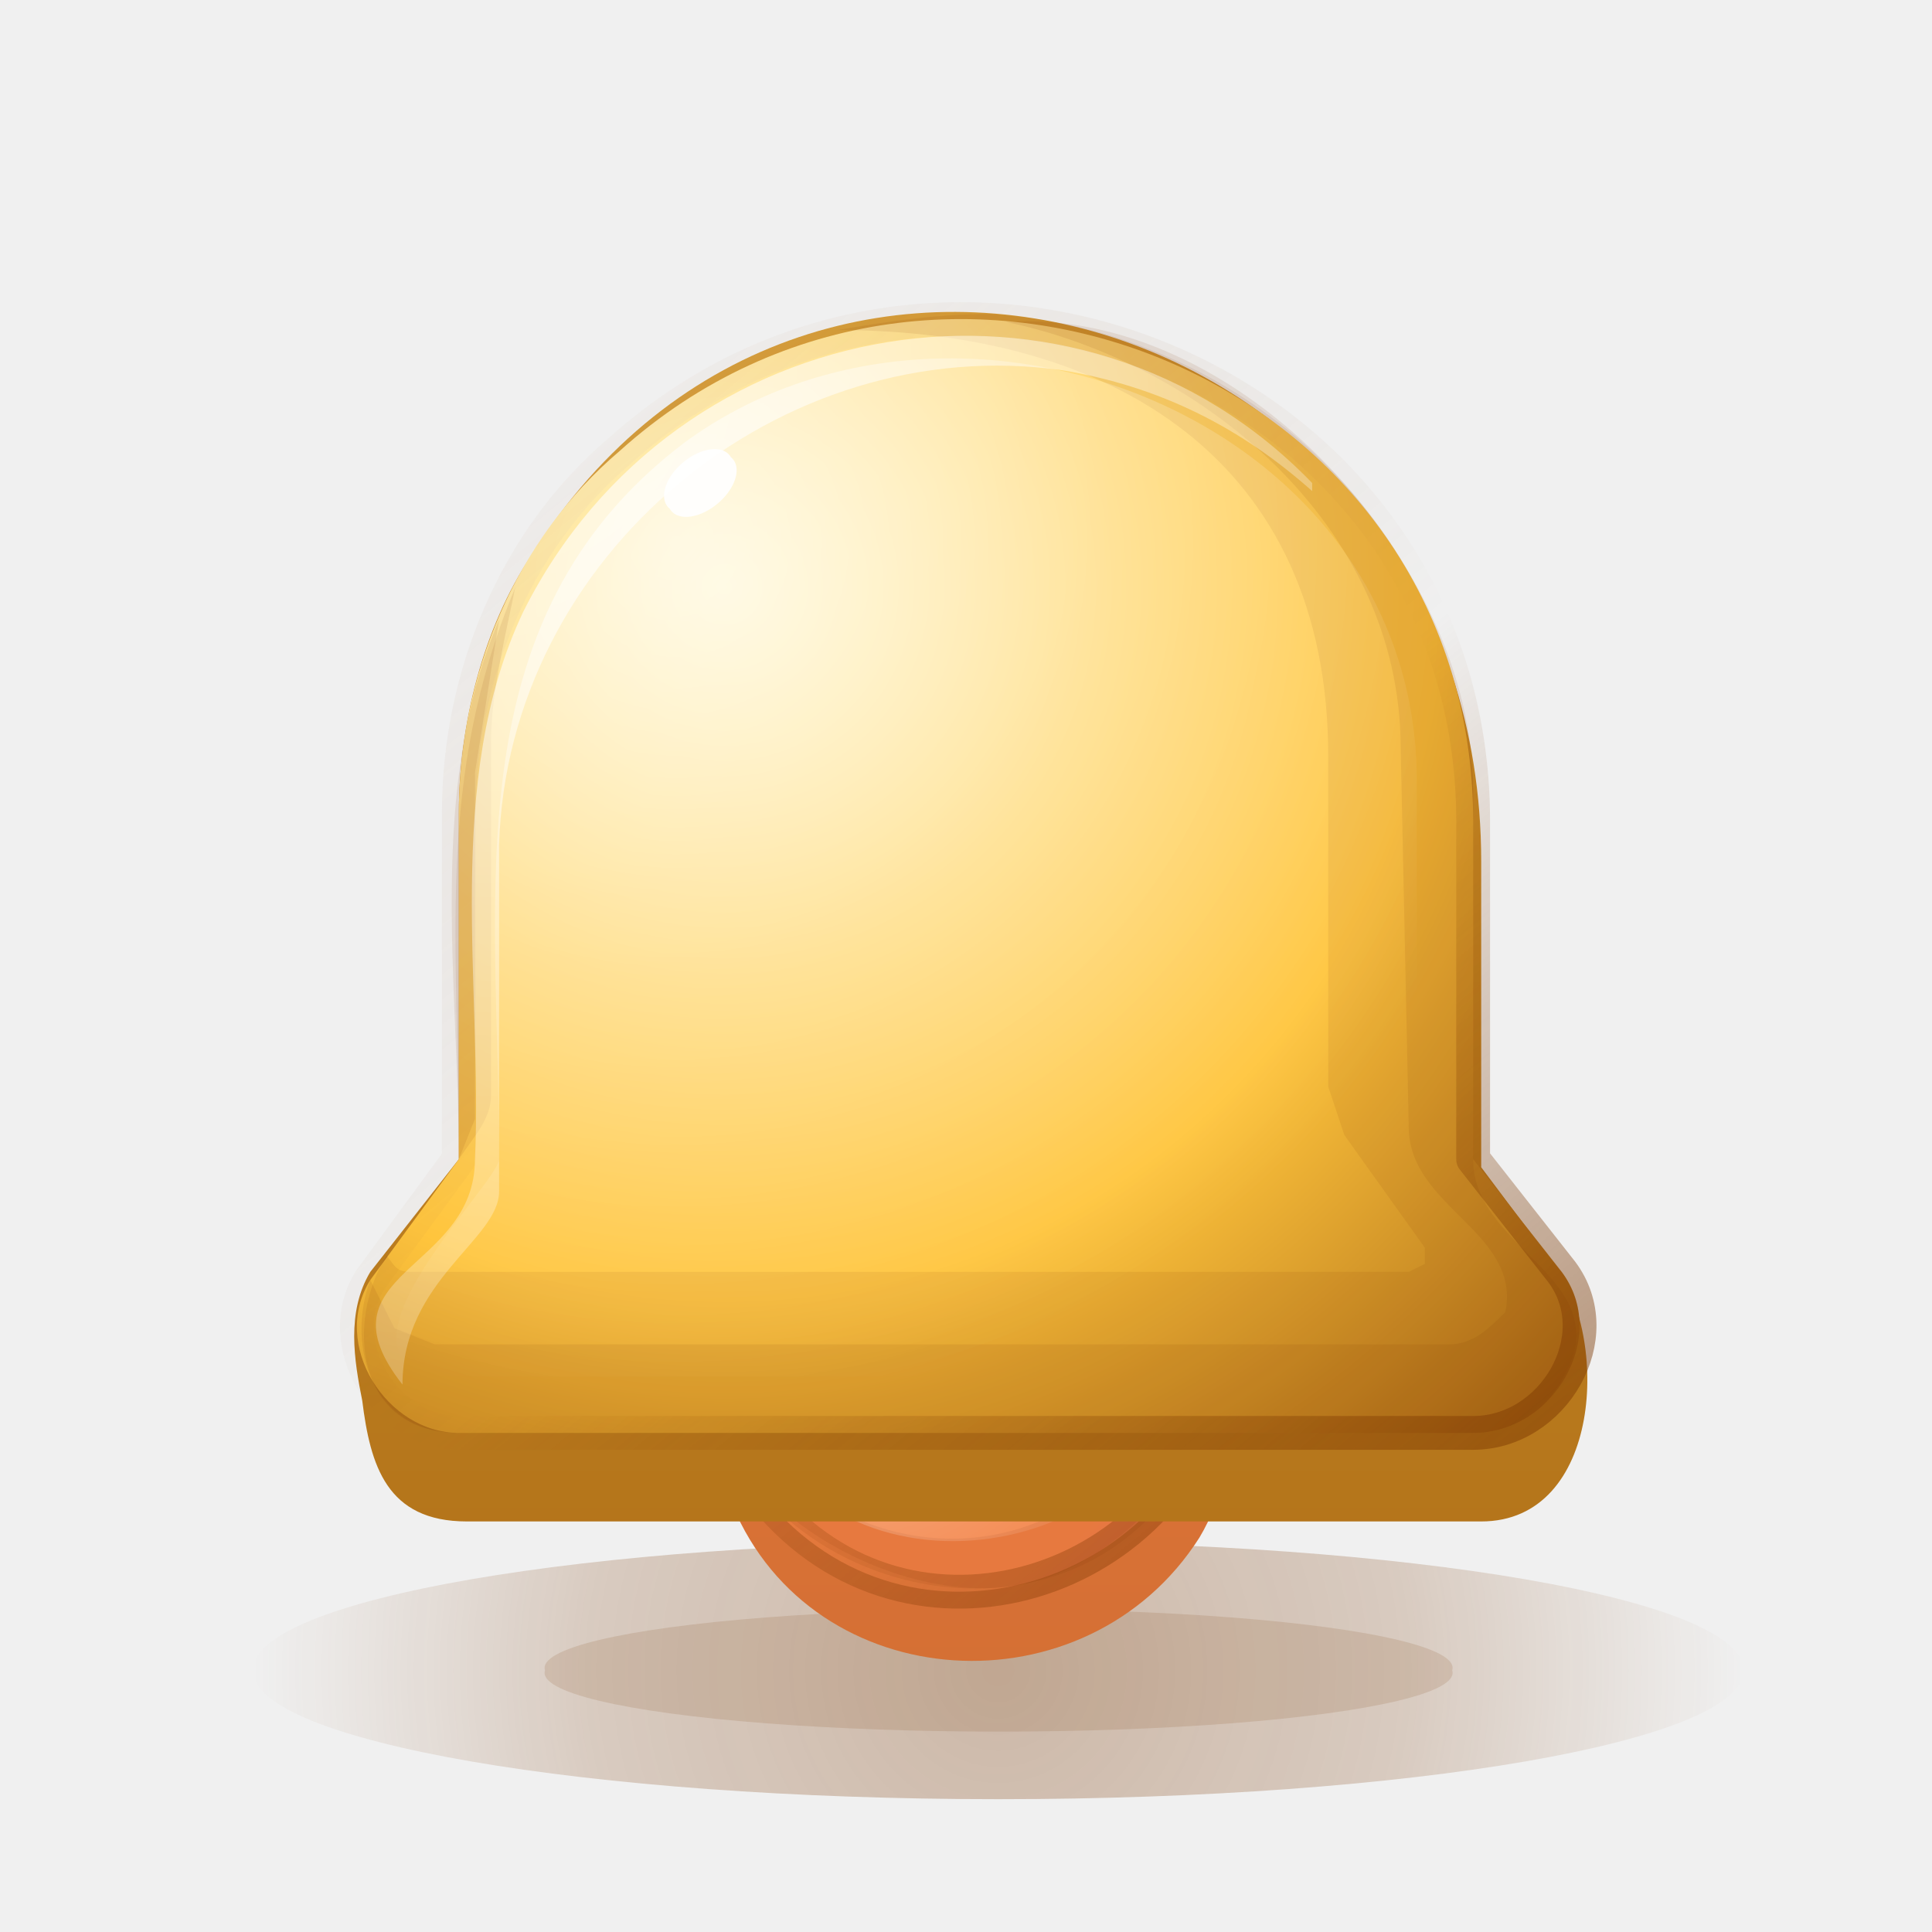
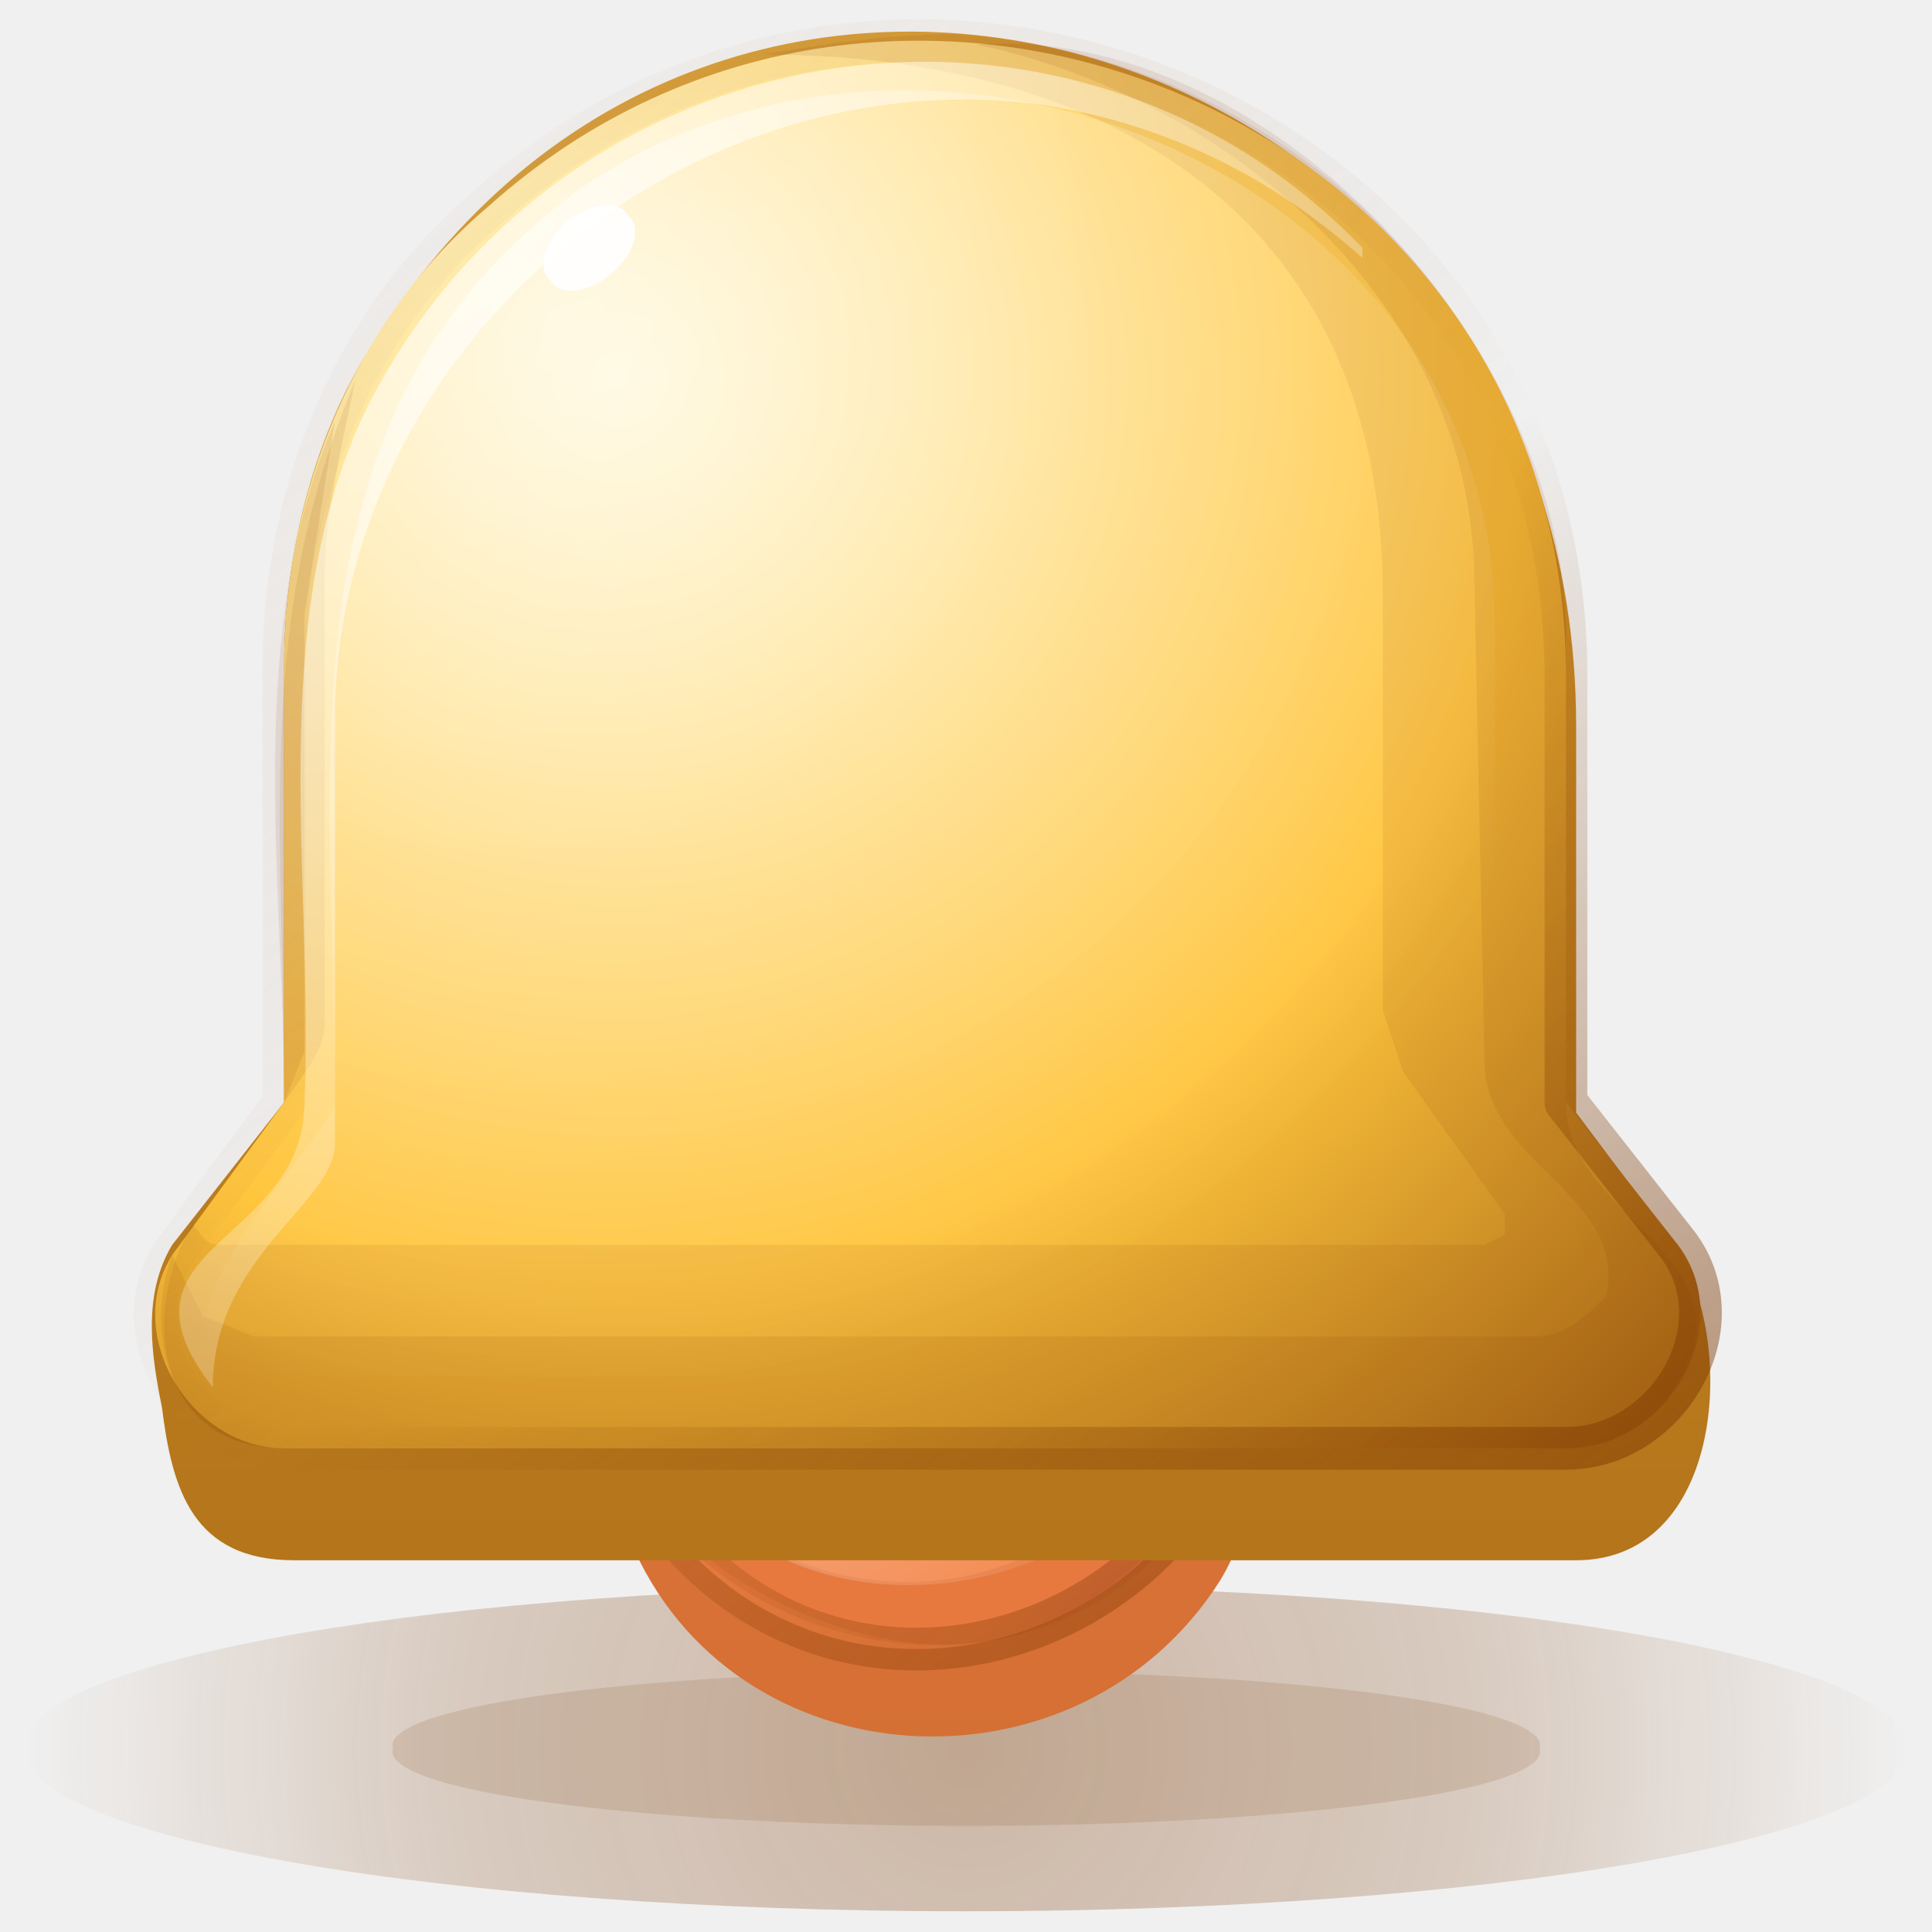
- <svg xmlns="http://www.w3.org/2000/svg" width="24" height="24" viewBox="0 0 24 24">
+ <svg xmlns="http://www.w3.org/2000/svg" width="18.982" height="18.982" viewBox="2.908 3.564 18.982 18.982">
  <g fill="none">
    <defs>
      <radialGradient id="SVGhnN0NccS" cx="12.4" cy="20.75" r="9.26" gradientUnits="userSpaceOnUse">
        <stop offset="0" stop-color="#7a3600" stop-opacity=".3" />
        <stop offset=".55" stop-color="#7a3600" stop-opacity=".2" />
        <stop offset="1" stop-color="#7a3600" stop-opacity="0" />
      </radialGradient>
      <radialGradient id="SVGs27rgbvy" cx="10.72" cy="16.43" r="8.24" gradientUnits="userSpaceOnUse">
        <stop offset=".45" stop-color="#ff8a4c" />
        <stop offset="1" stop-color="#ff5c97" />
      </radialGradient>
      <radialGradient id="SVG0T2B6cAF" cx="10.46" cy="16.26" r="4.61" gradientUnits="userSpaceOnUse">
        <stop offset="0" stop-color="#fff" stop-opacity=".6" />
        <stop offset=".5" stop-color="#fff" stop-opacity=".22" />
        <stop offset="1" stop-color="#fff" stop-opacity="0" />
      </radialGradient>
      <radialGradient id="SVGMSkITckV" cx="6" cy="4.5" r="19" gradientUnits="userSpaceOnUse">
        <stop offset="0" stop-color="#fff" />
        <stop offset=".55" stop-color="#fff" stop-opacity=".4" />
        <stop offset="1" stop-color="#fff" stop-opacity=".12" />
      </radialGradient>
      <radialGradient id="SVGjNzYAZjH" cx="9" cy="7.29" r="17.7" gradientUnits="userSpaceOnUse">
        <stop offset="0" stop-color="#fff4c6" />
        <stop offset=".5" stop-color="#ffc53d" />
        <stop offset="1" stop-color="#7a3600" />
      </radialGradient>
      <radialGradient id="SVGAmKCJKuM" cx="8.4" cy="6.74" r="10.8" gradientUnits="userSpaceOnUse">
        <stop offset="0" stop-color="#fff" stop-opacity=".6" />
        <stop offset=".5" stop-color="#fff" stop-opacity=".22" />
        <stop offset="1" stop-color="#fff" stop-opacity="0" />
      </radialGradient>
      <linearGradient id="SVGjblRCdxR" x1="0" x2="0" y1="-7.91" y2="83" gradientUnits="userSpaceOnUse">
        <stop offset="0" stop-color="#ff8a4c" />
        <stop offset="1" stop-color="#7a3600" />
      </linearGradient>
      <linearGradient id="SVGGY3imeqj" x1="5" x2="19" y1="4" y2="21" gradientUnits="userSpaceOnUse">
        <stop offset="0" stop-color="#fff" stop-opacity=".18" />
        <stop offset=".5" stop-color="#7a3600" stop-opacity="0" />
        <stop offset="1" stop-color="#7a3600" stop-opacity=".6" />
      </linearGradient>
      <linearGradient id="SVGI04xYdWM" x1="0" x2="0" y1="-18.33" y2="48.33" gradientUnits="userSpaceOnUse">
        <stop offset="0" stop-color="#ffc53d" />
        <stop offset="1" stop-color="#7a3600" />
      </linearGradient>
    </defs>
    <path fill="url(#SVGhnN0NccS)" d="M3.14 20.75a9.26 1.6 0 1 0 18.52 0a9.26 1.6 0 1 0-18.52 0" class="wm-shadow" />
    <path fill="#7a3600" fill-opacity=".13" d="M6.77 20.75a5.64.73 0 1 0 11.27 0a5.64.73 0 1 0-11.27 0" class="wm-shadow" />
    <path fill="url(#SVGjblRCdxR)" d="M9.6 15.4c-1.3.5-.9 2.3-.5 3.3c1 2.4 4.4 2.6 5.8.4c.3-.5.4-1.1.4-1.7c.1-.4 0-.6-.1-.9c-.1-.9-.9-1.5-1.8-.9c-.7.5-.3 2.2-1.7 1.8c-1-.3-.3-1.7-1.5-2z" class="wm-a" />
    <path fill="url(#SVGs27rgbvy)" stroke="url(#SVGGY3imeqj)" stroke-linejoin="round" stroke-width=".42" d="M9.6 15.4c-1.4.5-.8 2.3-.1 3.2c1.8 2.2 5.2 1.1 5.7-1.6c.2-1.1-.8-2.2-1.8-1.4c-.5.4-.3 1-.7 1.5c-.2.3-.6.4-1 .3c-1-.3-.3-1.7-1.5-2z" class="wm-a" />
    <path fill="#7a3600" fill-opacity=".1" d="M9.8 15.4c1.1.4.4 1.9 1.9 2c-.9-.6-.5-2-1.9-2m4.2 0c1.1.5.8 2-.2 2.9c-1.3 1.3-3.5 1-4.5-.6c-.3-.5-.4-1-.5-1.5c-.5 3.1 3.8 4.8 5.7 2.4c.8-1 1.3-3.2-.5-3.2" class="wm-a" />
    <path fill="#7a3600" fill-opacity=".09" d="M9.6 15.4c1 .8 0 2.1 2.3 2.1c-1.3-.7-.4-2.3-2.3-2.1m4.2 0c.9.7.1 2-.6 2.5c-1.9 1.6-4 0-4.2-2.1c-1.2 2.2 1.7 4.2 3.6 3.9c2.4-.4 4-4.5 1.2-4.3" class="wm-a" />
    <path fill="url(#SVG0T2B6cAF)" d="m14.6 16.1l-.3-.3l-.5-.1c-.9.6-.4 2.5-2.3 2c-.3-.1-.7-.3-.8-.6c-.2-.4-.2-.8-.4-1.2c-1.8-.9-1.2 1.5-.6 2.3c1.7 2 5.6.6 4.9-2.1" class="wm-shine" />
    <path fill="url(#SVGMSkITckV)" fill-opacity=".72" d="M9.5 18.2c-.2-1.2-.4-2.4 1.2-2.1c-.4-.6-1.4-.7-1.6.1c-.3.7.1 1.4.4 2m1.8-.7l.1.2c.5.6 1.4.5 1.9-.1c.5-.8-.1-1.9 1.6-1.5c-.3-.3-.4-.5-.9-.5c-.8.1-.7.8-.9 1.4c-.3.8-1.2.8-1.8.5" class="wm-shine" />
    <path fill="#fff" fill-opacity=".92" d="M9.31 16.44a.38.23-40 1 0 .58-.48a.38.23-40 1 0-.58.48" class="wm-shine" />
    <path fill="url(#SVGI04xYdWM)" d="m5.7 14.4l-1.1 1.4c-.3.5-.2 1.1-.1 1.6c.1.8.3 1.5 1.3 1.5h12.6c1.5 0 1.6-2.3.9-3.2l-.9-1.2v-3.8c0-6.7-8.3-9.4-11.8-3.8c-.6.9-.9 2.1-.9 3.2z" class="wm-k" />
    <path fill="url(#SVGjNzYAZjH)" stroke="url(#SVGGY3imeqj)" stroke-linejoin="round" stroke-width=".42" d="M5.7 17.8h12.6c1 0 1.7-1.2 1.1-2l-1.1-1.4v-4.2c0-5.5-6.6-8.2-10.6-4.6c-1.3 1.1-2 2.8-2 4.5v4.3l-1.1 1.5c-.5.8.2 1.9 1.1 1.9z" class="wm-k" />
    <path fill="#7a3600" fill-opacity=".1" d="M12.5 4c2.4.5 4.9 2.5 4.9 5.3l.1 4.7c0 1 1.4 1.3 1.2 2.3c-.2.2-.4.4-.7.4H5.4l-.5-.2l-.3-.6c-.3.8 0 1.9 1.1 1.9h12.6c.4 0 .8-.2 1-.5c1-1.4-1-1.7-1-2.9V9.8c0-2.8-2.9-6-5.8-5.8M6.2 7.7c-.9 2.1-.5 4.5-.5 6.7l.2-.5V9.6z" class="wm-k" />
    <path fill="#7a3600" fill-opacity=".09" d="M10.4 4.1c3.4 0 6.1 1.6 6.1 5.3v4.1l.2.6l1 1.4v.2l-.2.1H5.1c-.2 0-.2-.1-.3-.2c-.5.8-.4 2.2.9 2.2h12.6c1 0 1.7-1.2 1.1-2l-1.1-1.4V9.8c-.2-3.2-2.8-5.7-6-5.9c-.7 0-1.3.1-1.9.2m-4 3.2c-1 2.4-.7 4.4-.7 7.1c.2-.3.4-.5.4-.8V9.2c0-.6.2-1.4.3-1.9" class="wm-k" />
    <path fill="url(#SVGAmKCJKuM)" d="M5.7 17.1h12.4c.6 0 .7-.3.8-.8l-1.3-1.9V9.7c0-4.5-5.7-6.7-9.1-4.2c-2.9 2.2-2.3 5.6-2.3 8.9c0 .3-2.5 2.7-.5 2.7" class="wm-shine" />
    <path fill="url(#SVGMSkITckV)" fill-opacity=".72" d="M5 17.2c0-1.3 1.2-1.8 1.2-2.4v-4.3c.1-3.6 3.5-6.4 7-5.9c1.2.2 2.2.7 3.1 1.5V6c-2.9-3-7.9-2.2-9.8 1.6c-1 2.1-.5 4.7-.6 6.8c0 1.4-2 1.4-.9 2.8" class="wm-shine" />
    <path fill="#fff" fill-opacity=".92" d="M8.32 6.32a.5.3-40 1 0 .76-.64a.5.3-40 1 0-.76.64" class="wm-shine" />
  </g>
</svg>
